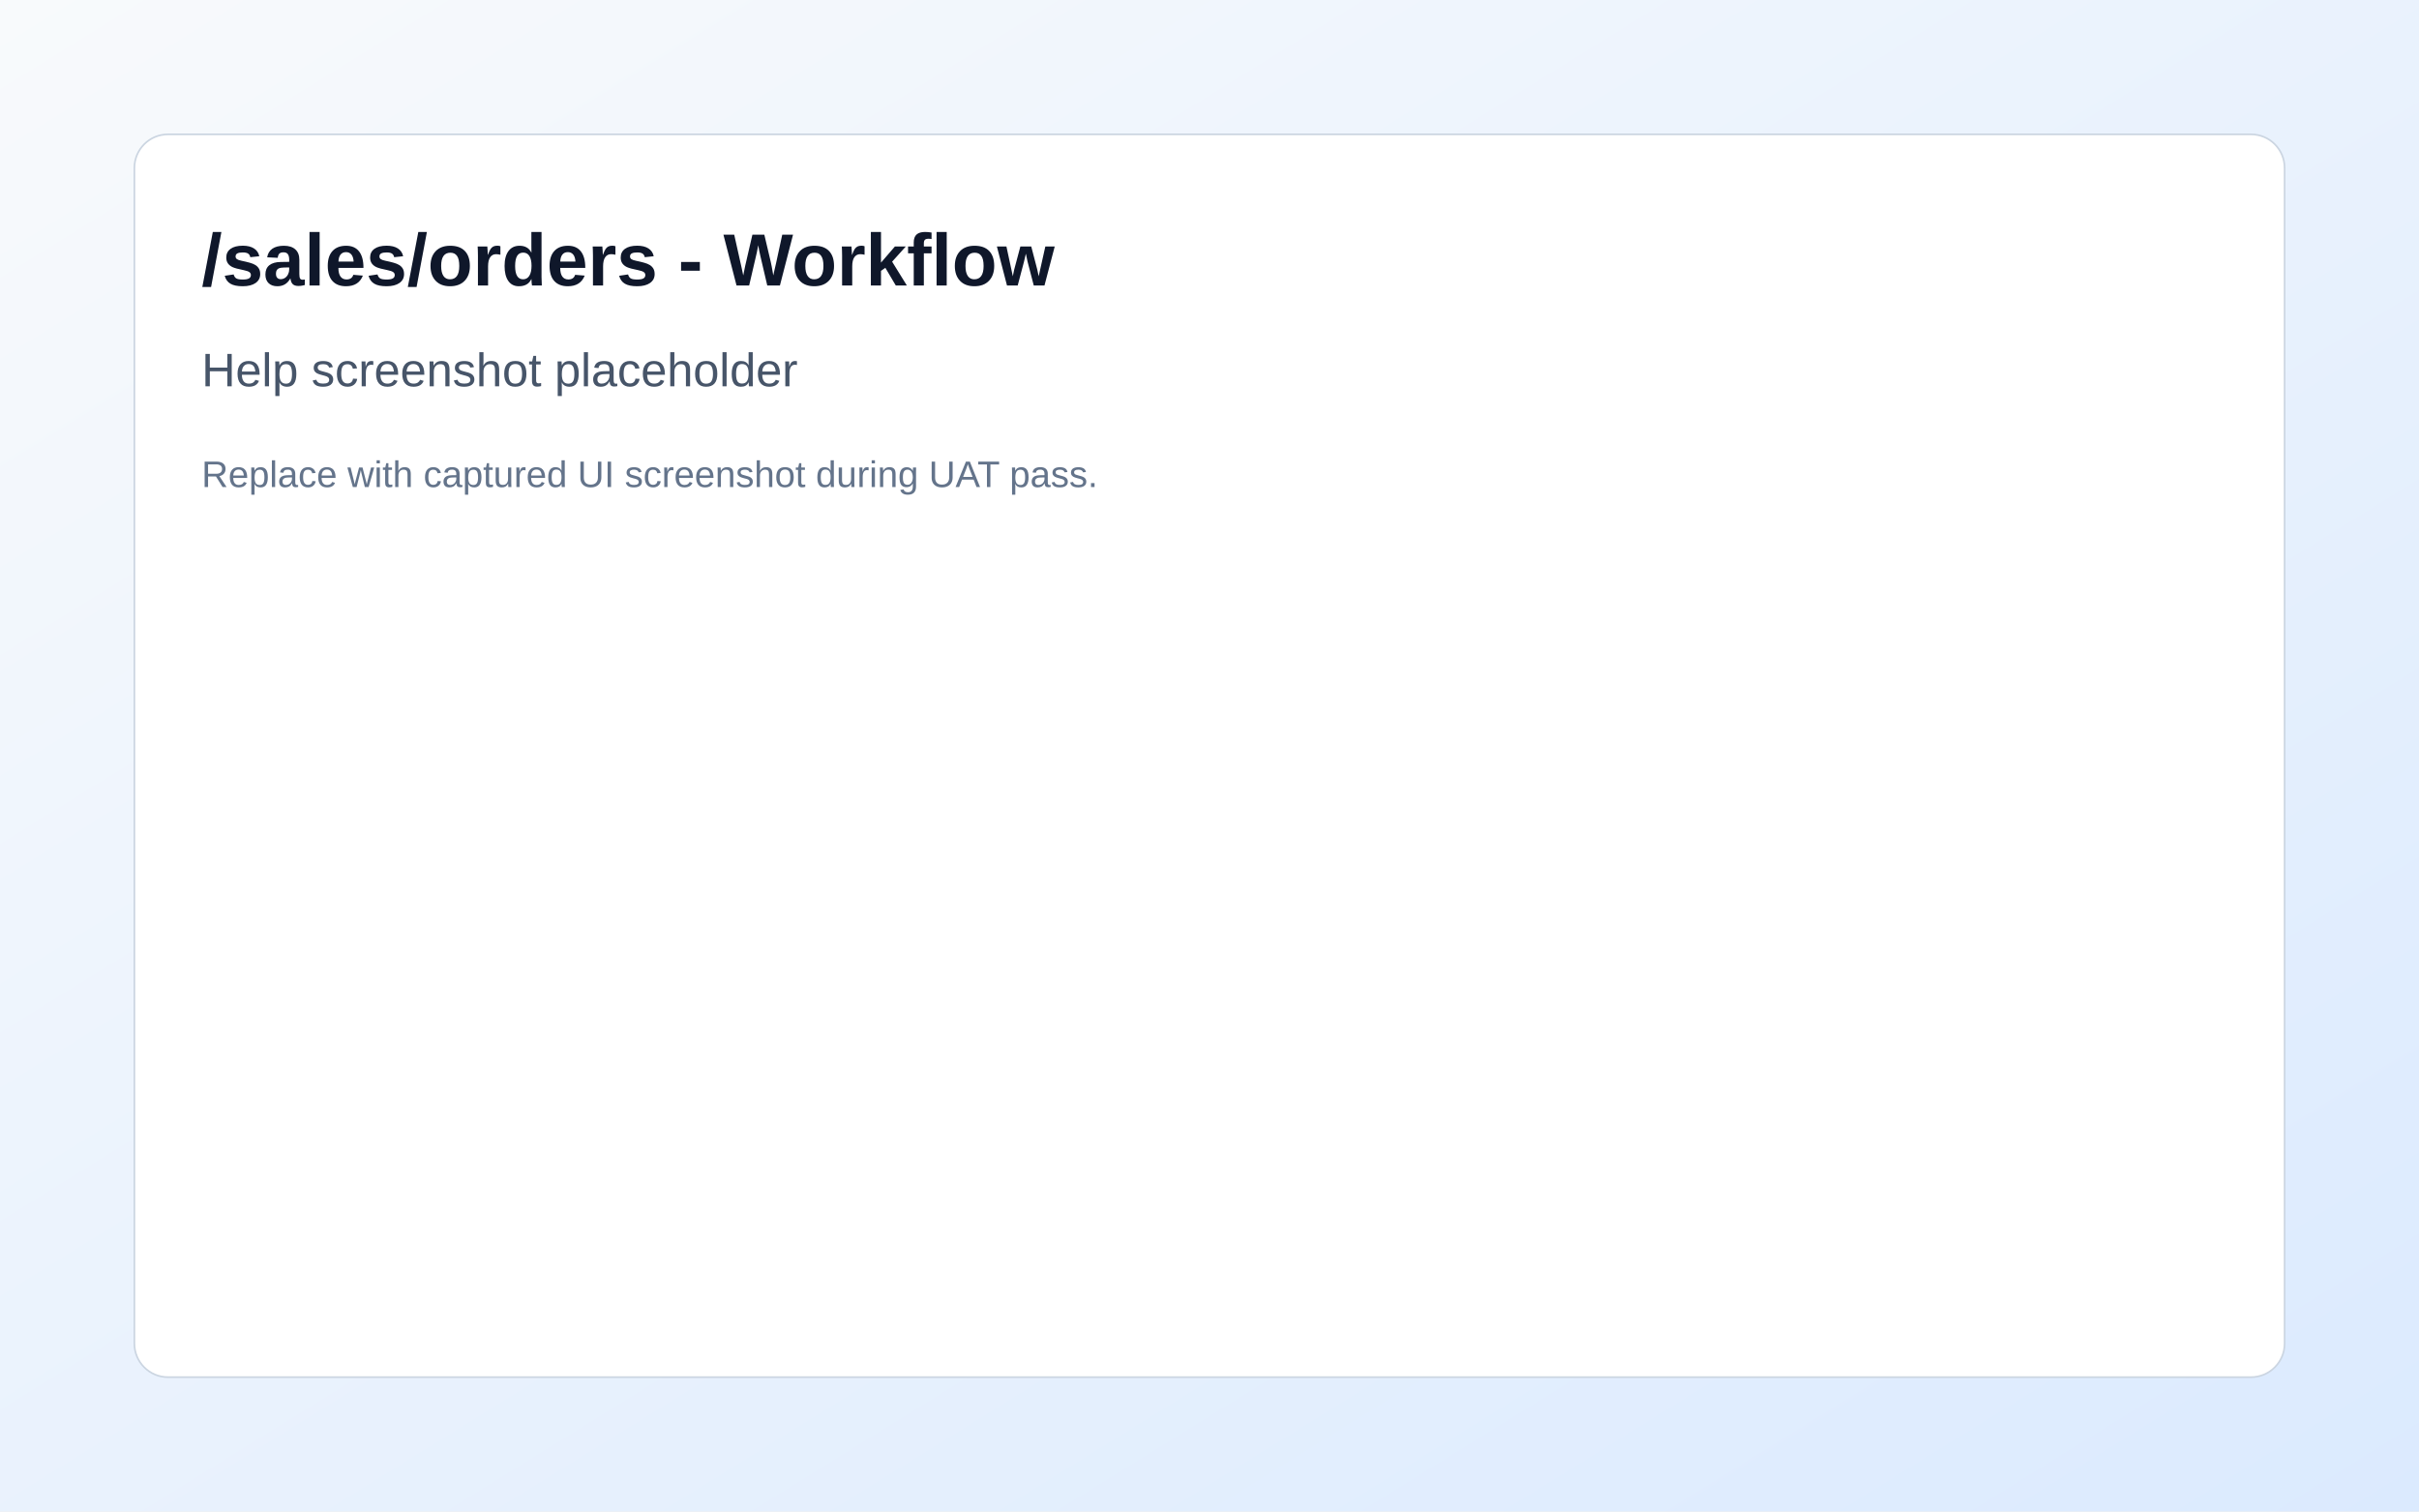
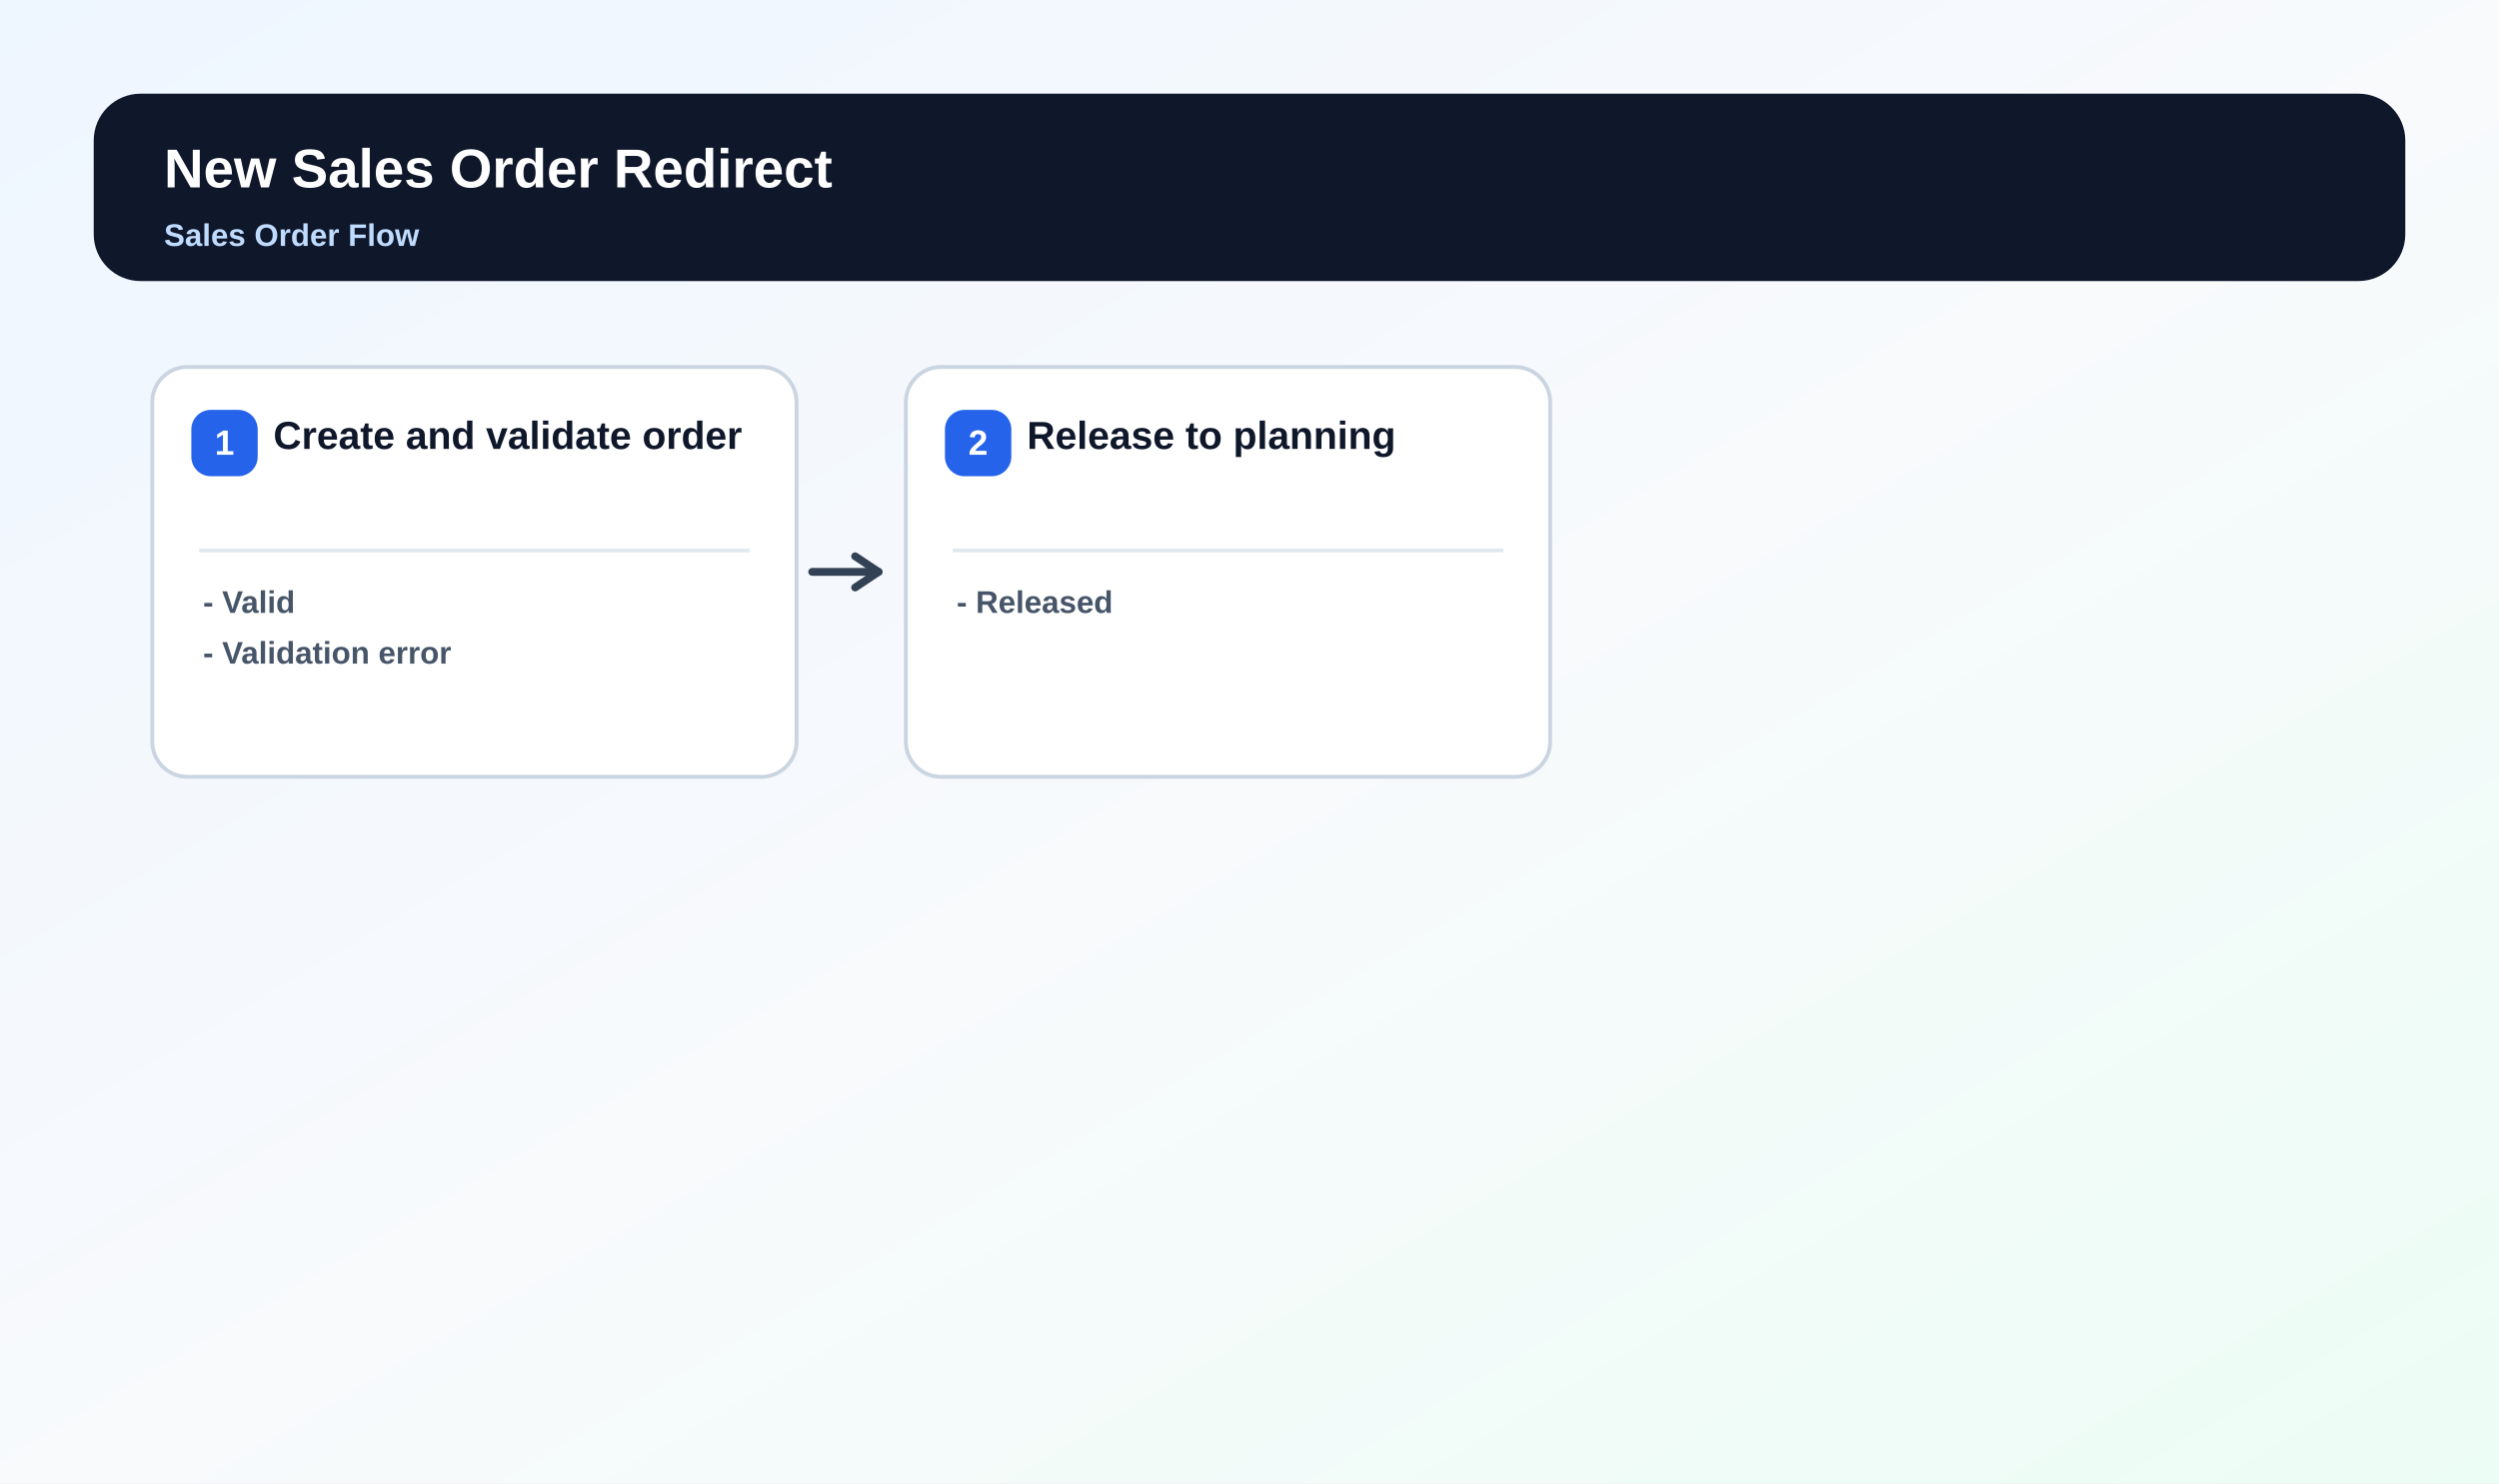
- <svg xmlns="http://www.w3.org/2000/svg" width="1440" height="900" viewBox="0 0 1440 900" role="img" aria-label="/sales/orders - Workflow">
+ <svg xmlns="http://www.w3.org/2000/svg" width="1280" height="760" viewBox="0 0 1280 760" role="img" aria-label="New Sales Order Redirect workflow">
  <defs>
-     <linearGradient id="g" x1="0" x2="1" y1="0" y2="1">
-       <stop offset="0%" stop-color="#f8fafc" />
-       <stop offset="100%" stop-color="#dbeafe" />
+     <linearGradient id="bg" x1="0" y1="0" x2="1" y2="1">
+       <stop offset="0%" stop-color="#eef6ff" />
+       <stop offset="52%" stop-color="#f8fafc" />
+       <stop offset="100%" stop-color="#ecfdf5" />
    </linearGradient>
  </defs>
-   <rect width="1440" height="900" fill="url(#g)" />
-   <rect x="80" y="80" width="1280" height="740" rx="20" fill="#ffffff" stroke="#cbd5e1" />
-   <text x="120" y="170" fill="#0f172a" font-size="44" font-family="Arial, sans-serif" font-weight="700">/sales/orders - Workflow</text>
-   <text x="120" y="230" fill="#475569" font-size="28" font-family="Arial, sans-serif">Help screenshot placeholder</text>
-   <text x="120" y="290" fill="#64748b" font-size="22" font-family="Arial, sans-serif">Replace with captured UI screenshot during UAT pass.</text>
+   <rect width="1280" height="760" fill="url(#bg)" />
+   <rect x="48" y="48" width="1184" height="96" rx="24" fill="#0f172a" />
+   <text x="84" y="96" font-family="Arial, sans-serif" font-size="28" font-weight="800" fill="#ffffff">New Sales Order Redirect</text>
+   <text x="84" y="126" font-family="Arial, sans-serif" font-size="16" font-weight="700" fill="#bfdbfe">Sales Order Flow</text>
+   <line x1="416" y1="293" x2="450" y2="293" stroke="#334155" stroke-width="4" stroke-linecap="round" />
+   <path d="M 438 285 L 450 293 L 438 301" fill="none" stroke="#334155" stroke-width="4" stroke-linecap="round" stroke-linejoin="round" />
+   <rect x="78" y="188" width="330" height="210" rx="18" fill="#ffffff" stroke="#cbd5e1" stroke-width="2" />
+   <rect x="98" y="210" width="34" height="34" rx="10" fill="#2563eb" />
+   <text x="115" y="233" text-anchor="middle" font-family="Arial, sans-serif" font-size="18" font-weight="800" fill="#ffffff">1</text>
+   <text x="140" y="230" font-family="Arial, sans-serif" font-size="20" font-weight="700" fill="#0f172a">Create and validate order</text>
+   <line x1="102" y1="282" x2="384" y2="282" stroke="#e2e8f0" stroke-width="2" />
+   <text x="104" y="314" font-family="Arial, sans-serif" font-size="16" font-weight="600" fill="#475569">- Valid</text>
+   <text x="104" y="340" font-family="Arial, sans-serif" font-size="16" font-weight="600" fill="#475569">- Validation error</text>
+   <rect x="464" y="188" width="330" height="210" rx="18" fill="#ffffff" stroke="#cbd5e1" stroke-width="2" />
+   <rect x="484" y="210" width="34" height="34" rx="10" fill="#2563eb" />
+   <text x="501" y="233" text-anchor="middle" font-family="Arial, sans-serif" font-size="18" font-weight="800" fill="#ffffff">2</text>
+   <text x="526" y="230" font-family="Arial, sans-serif" font-size="20" font-weight="700" fill="#0f172a">Release to planning</text>
+   <line x1="488" y1="282" x2="770" y2="282" stroke="#e2e8f0" stroke-width="2" />
+   <text x="490" y="314" font-family="Arial, sans-serif" font-size="16" font-weight="600" fill="#475569">- Released</text>
</svg>
